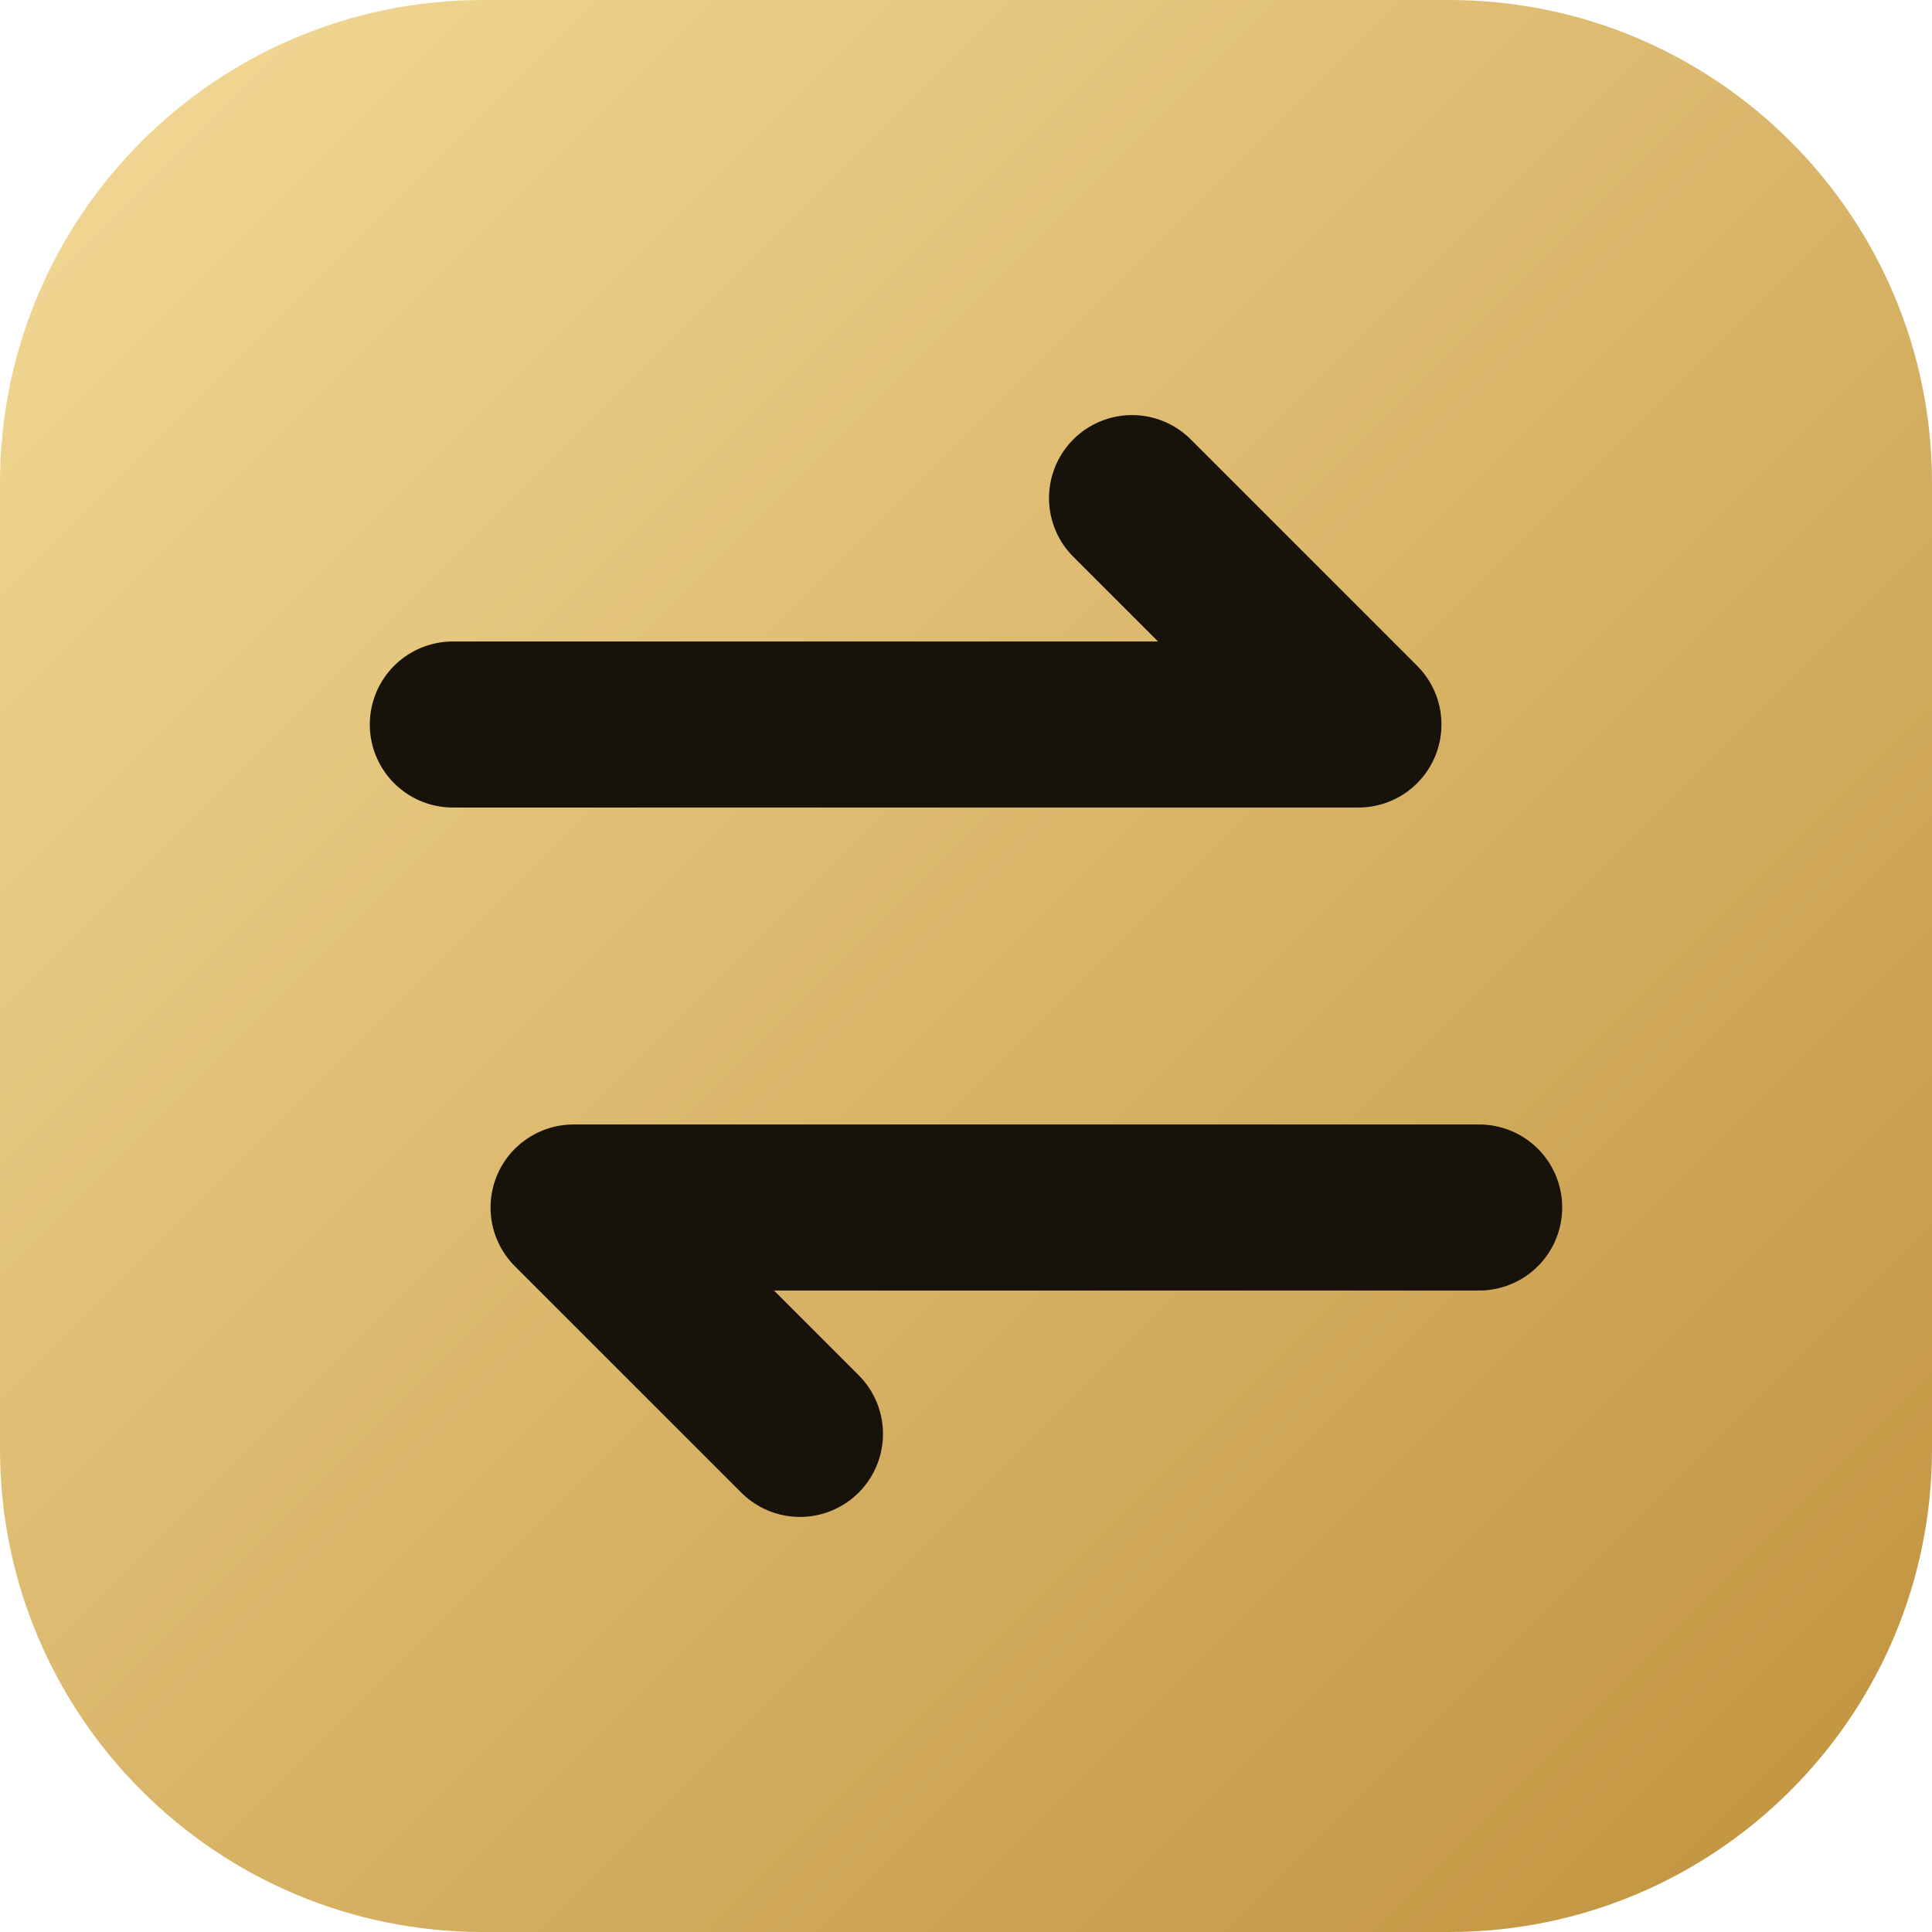
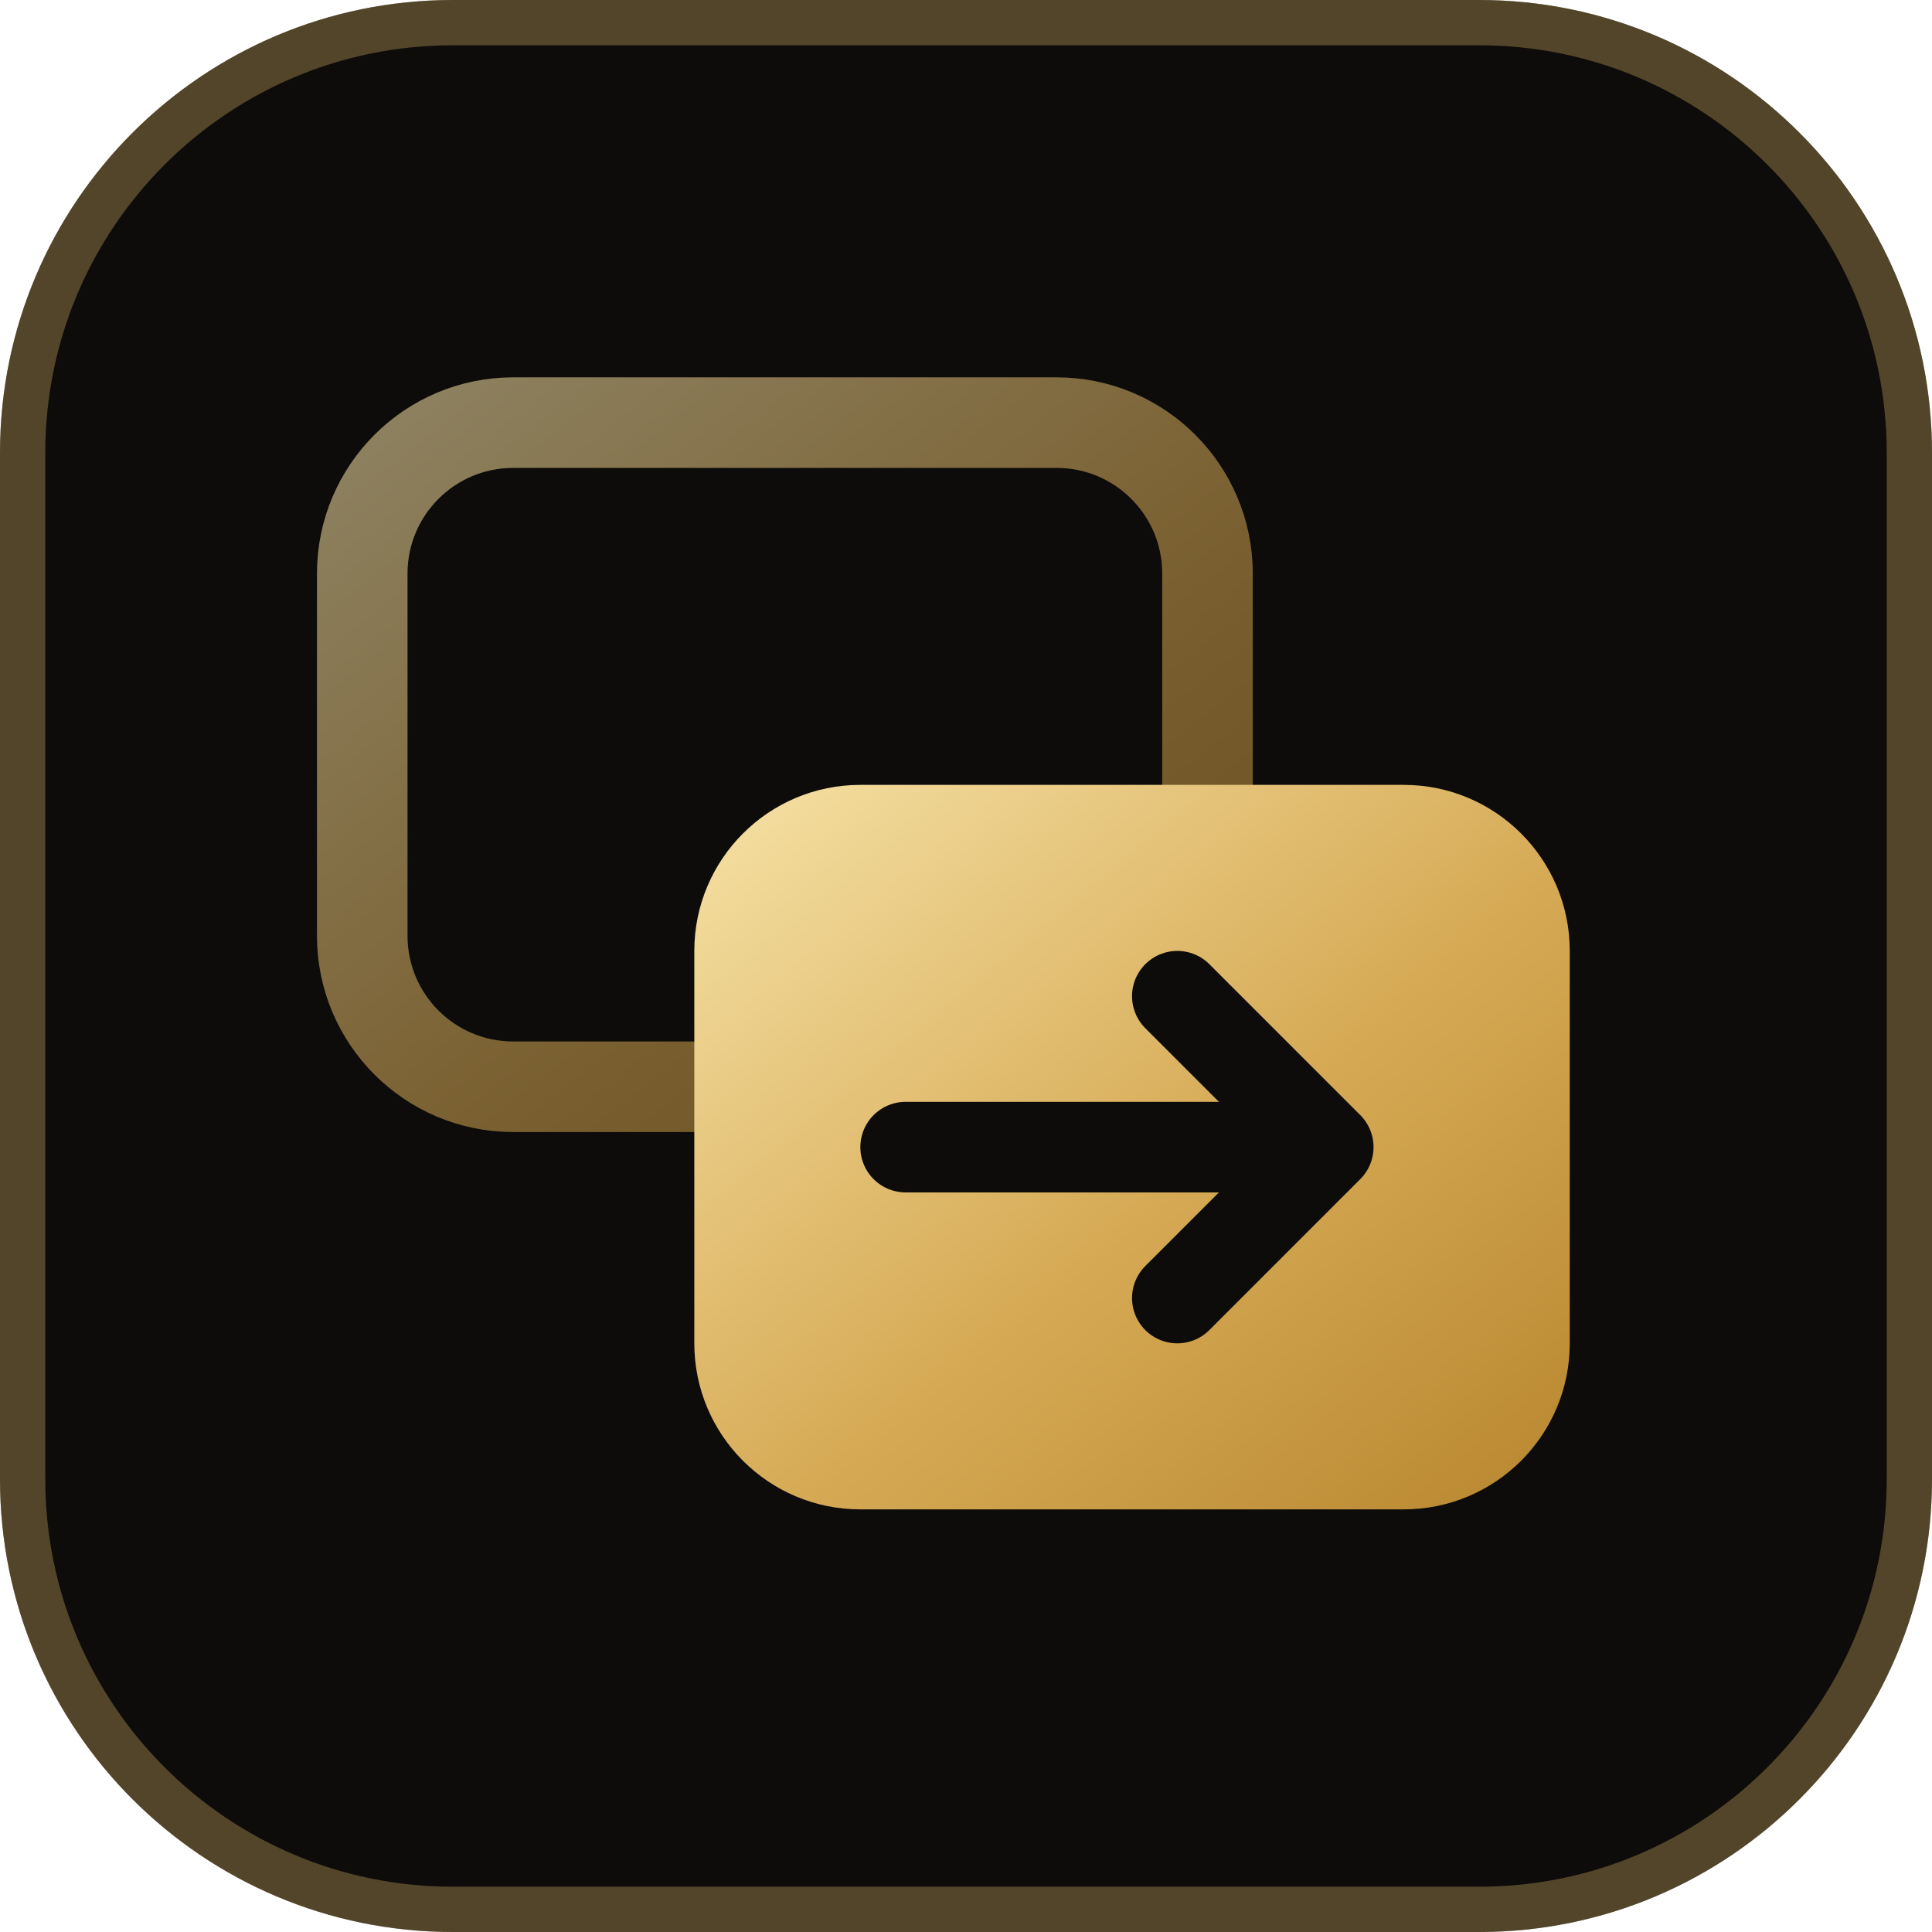
<svg xmlns="http://www.w3.org/2000/svg" viewBox="0 0 64 64">
  <defs>
-     <linearGradient id="g" x1="0" y1="0" x2="1" y2="1">
-       <stop offset="0" stop-color="#F3DB98" />
-       <stop offset="1" stop-color="#C0913C" />
+     <linearGradient id="wmeg" x1="0" y1="0" x2="1" y2="1">
+       <stop offset="0" stop-color="#F6E2A6" />
+       <stop offset=".55" stop-color="#D6AA55" />
+       <stop offset="1" stop-color="#B8862F" />
    </linearGradient>
  </defs>
-   <rect width="64" height="64" rx="16" fill="url(#g)" />
-   <path d="M15 24h30l-7.5-7.5M49 40H19l7.5 7.5" fill="none" stroke="#17120A" stroke-width="5.5" stroke-linecap="round" stroke-linejoin="round" />
+   <rect width="64" height="64" rx="15" fill="#0D0C0A" />
+   <rect x=".75" y=".75" width="62.5" height="62.5" rx="14.25" fill="none" stroke="#D6B062" stroke-opacity=".35" stroke-width="1.5" />
+   <rect x="12" y="14" width="28" height="22" rx="5" fill="none" stroke="url(#wmeg)" stroke-width="3" stroke-opacity=".55" />
+   <rect x="23" y="26" width="29" height="24" rx="5.5" fill="url(#wmeg)" />
+   <path d="M30 38h14M39 33l5 5-5 5" fill="none" stroke="#0D0C0A" stroke-width="3" stroke-linecap="round" stroke-linejoin="round" />
</svg>
